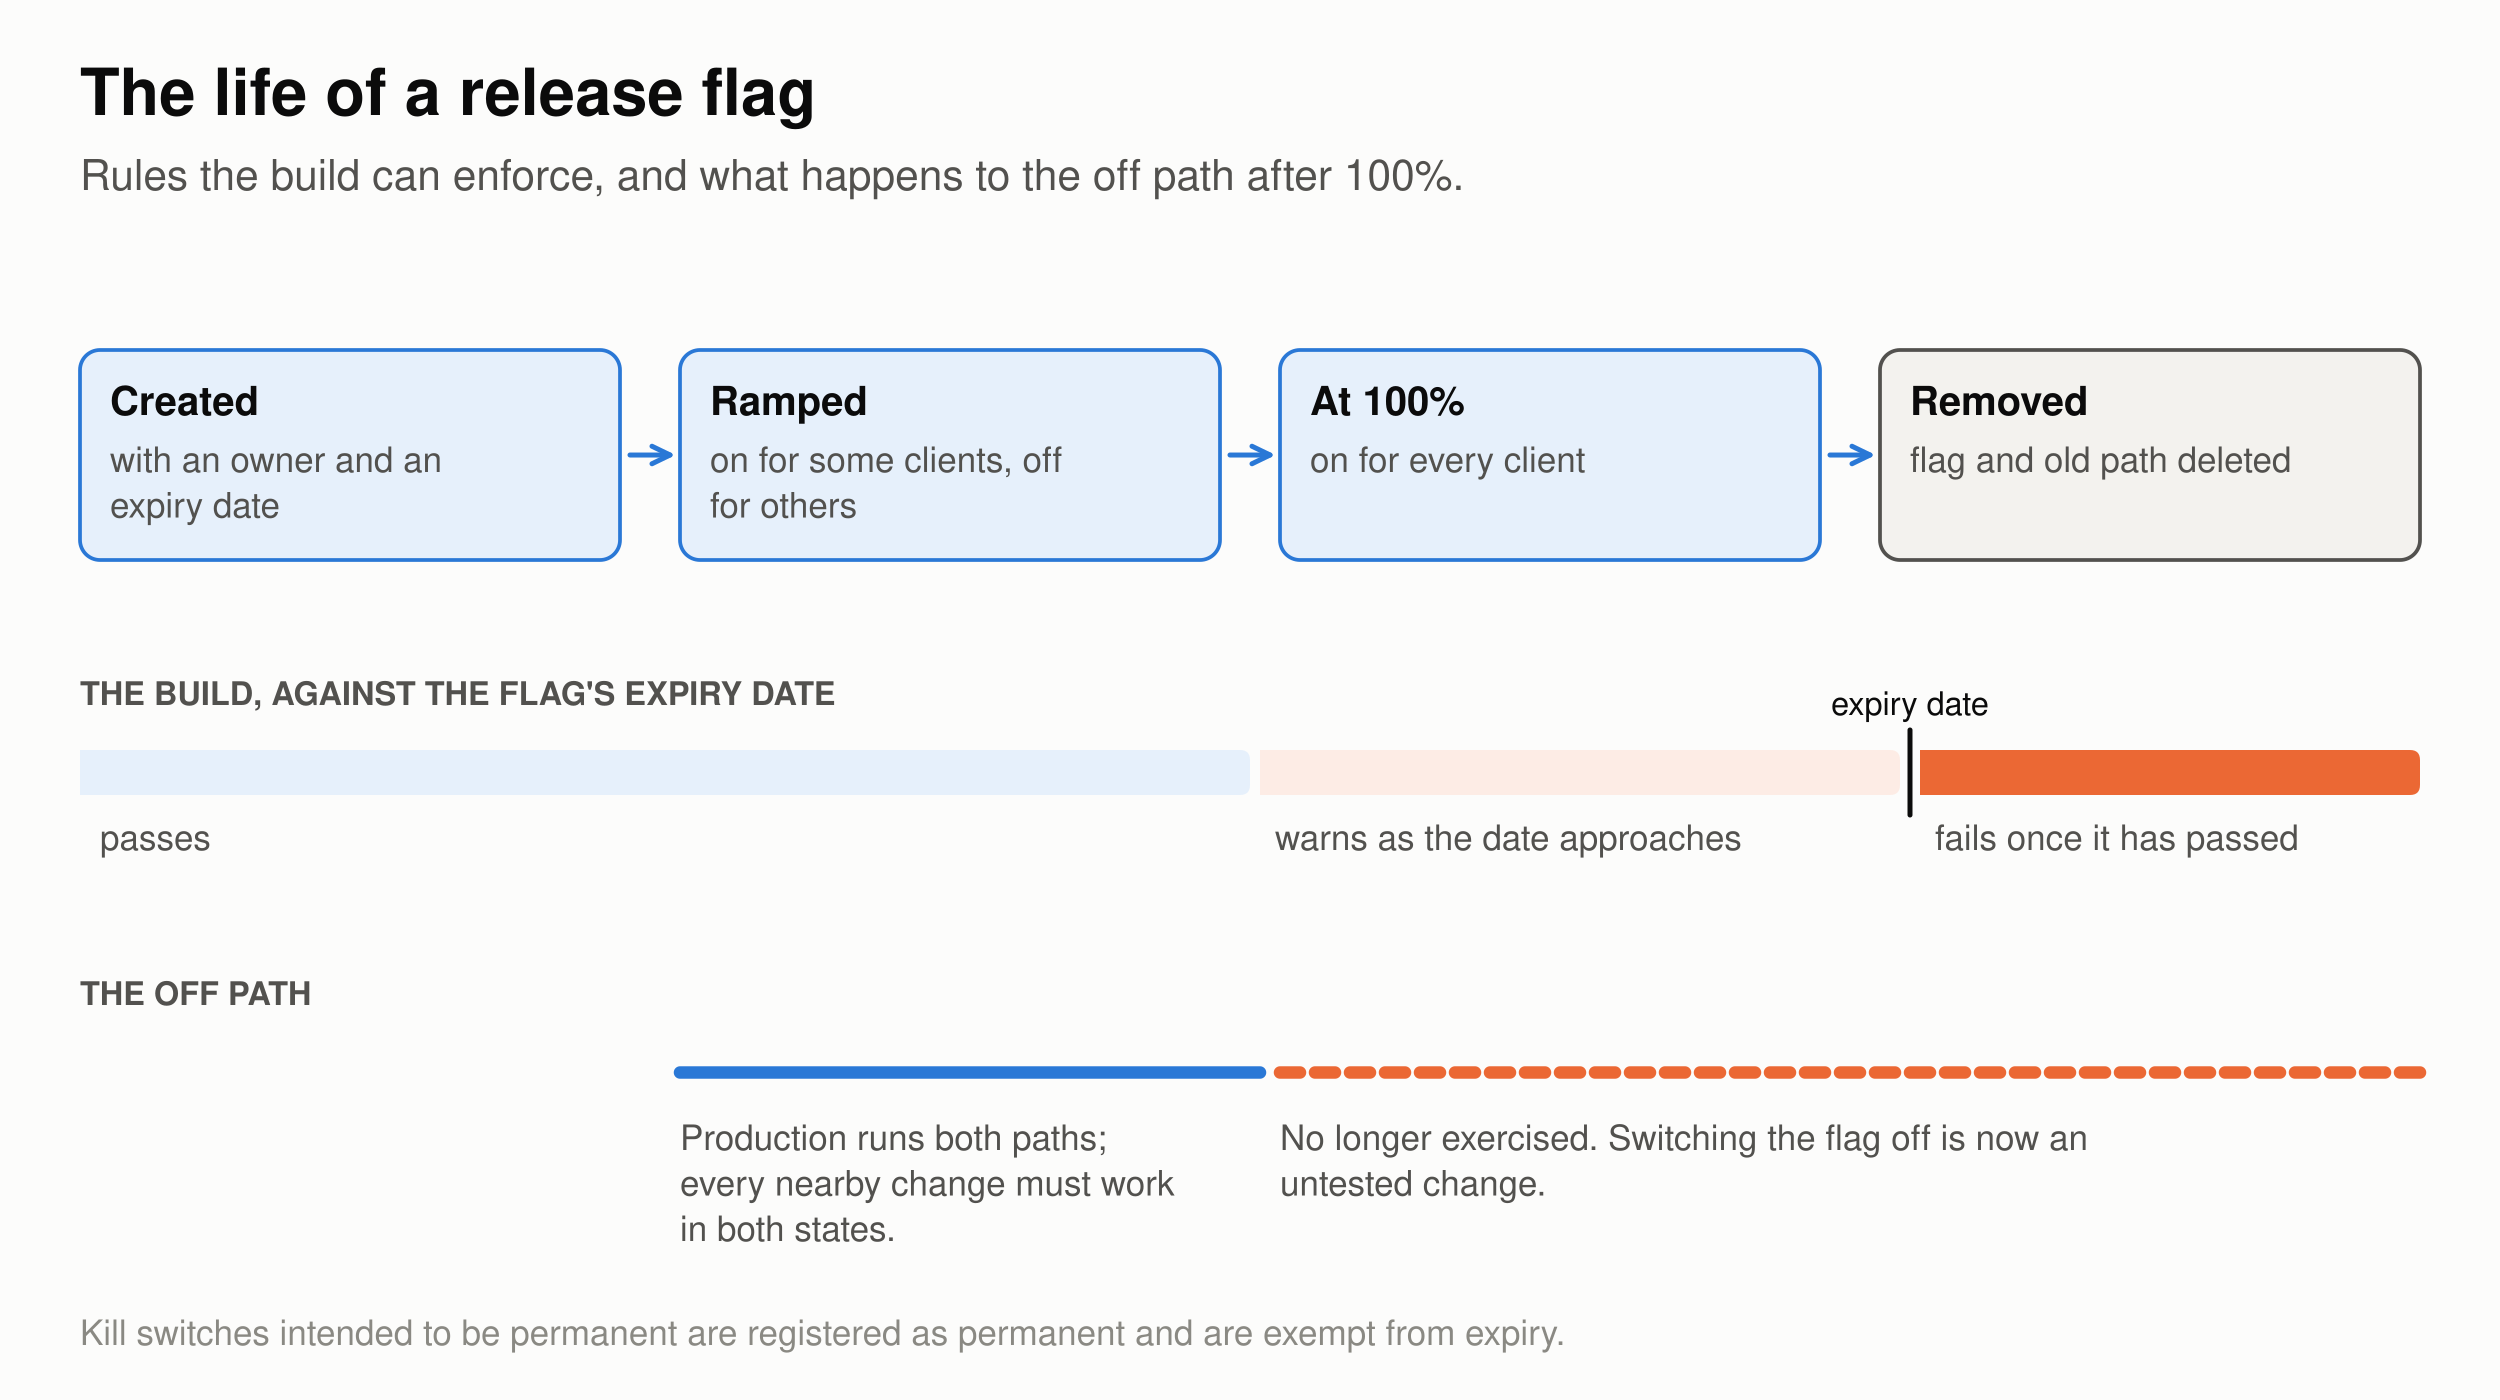
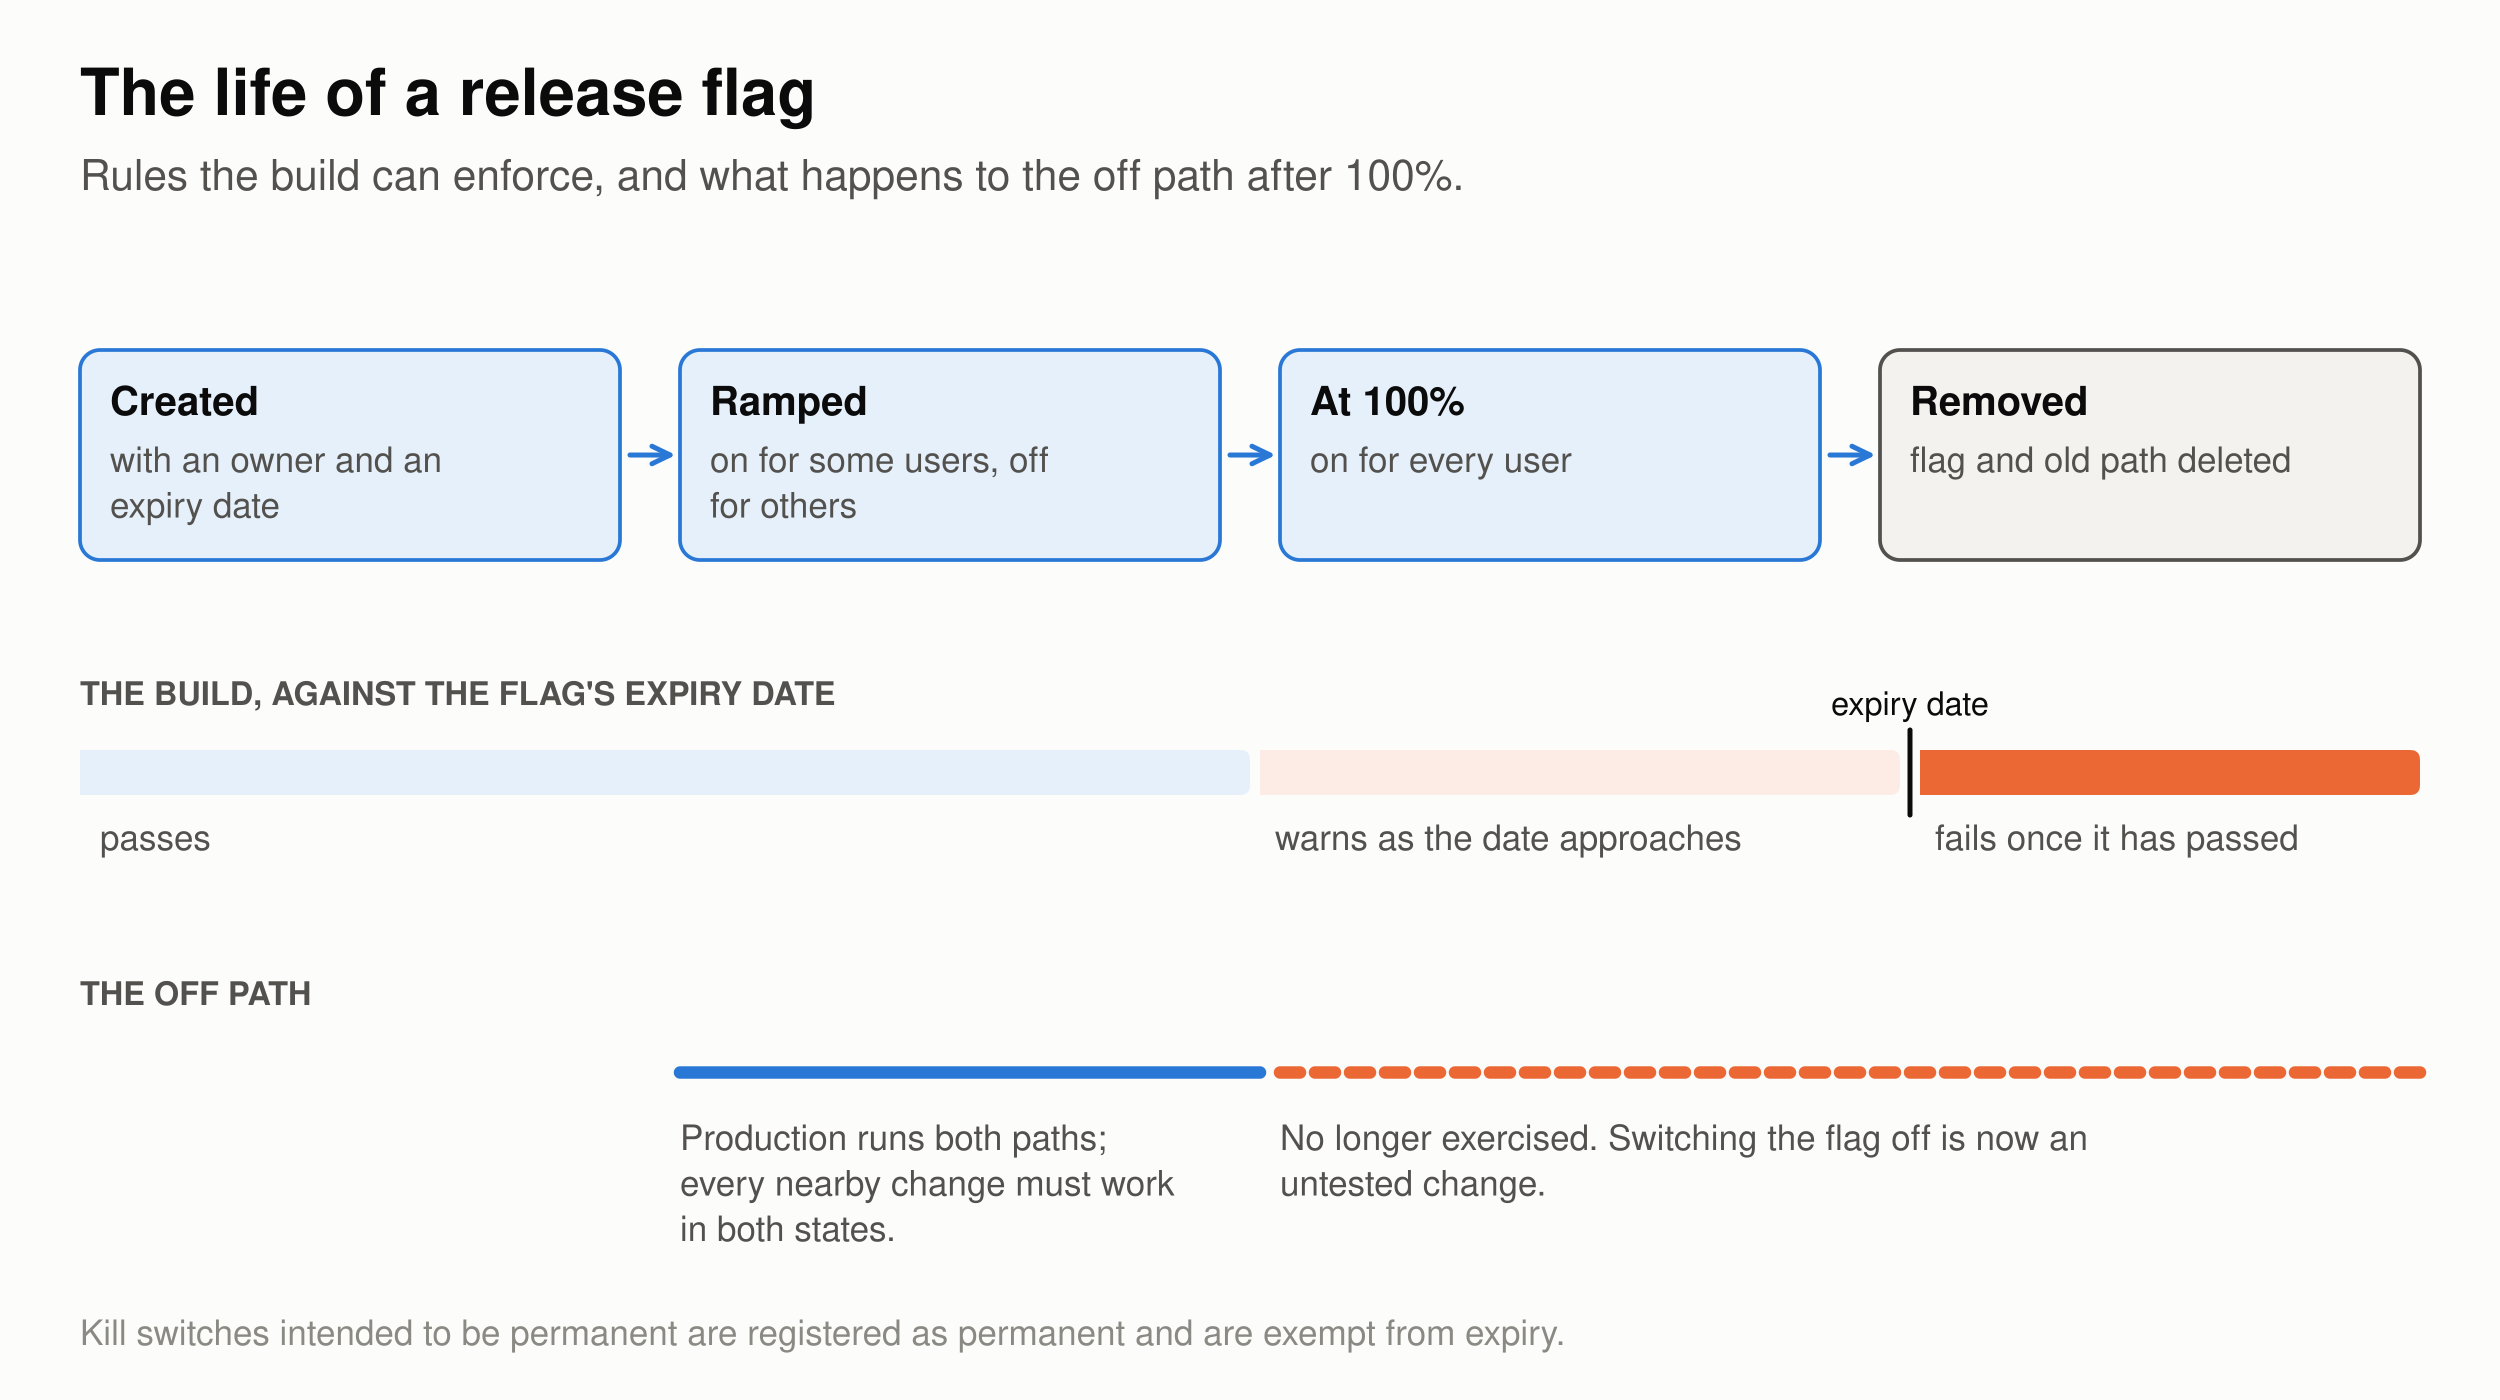
<svg xmlns="http://www.w3.org/2000/svg" width="1000" height="560" viewBox="0 0 1000 560" role="img" aria-labelledby="lifecycle-title lifecycle-desc">
  <g font-family="-apple-system, 'Segoe UI', Helvetica, Arial, sans-serif">
    <rect x="0" y="0" width="1000" height="560" rx="0" fill="#fcfcfb" stroke="none" stroke-width="1.5" />
    <text x="32" y="46" font-size="26" fill="#0b0b0b" font-weight="700" text-anchor="start">The life of a release flag</text>
    <text x="32" y="76" font-size="17" fill="#52514e" font-weight="400" text-anchor="start">Rules the build can enforce, and what happens to the off path after 100%.</text>
    <rect x="32" y="140" width="216" height="84" rx="8" fill="#e6f0fb" stroke="#2a78d6" stroke-width="1.5" />
    <text x="44" y="166" font-size="16" fill="#0b0b0b" font-weight="700" text-anchor="start">Created</text>
    <text x="44" y="188.8" font-size="14" fill="#52514e" font-weight="400" text-anchor="start">with an owner and an</text>
    <text x="44" y="207" font-size="14" fill="#52514e" font-weight="400" text-anchor="start">expiry date</text>
    <line x1="252" y1="182" x2="268" y2="182" stroke="#2a78d6" stroke-width="2" stroke-linecap="round" />
    <path d="M 260.8 178.5 L 268 182 L 260.8 185.5" fill="none" stroke="#2a78d6" stroke-width="2" stroke-linecap="round" stroke-linejoin="round" />
    <rect x="272" y="140" width="216" height="84" rx="8" fill="#e6f0fb" stroke="#2a78d6" stroke-width="1.5" />
    <text x="284" y="166" font-size="16" fill="#0b0b0b" font-weight="700" text-anchor="start">Ramped</text>
-     <text x="284" y="188.8" font-size="14" fill="#52514e" font-weight="400" text-anchor="start">on for some clients, off</text>
+     <text x="284" y="188.8" font-size="14" fill="#52514e" font-weight="400" text-anchor="start">on for some users, off</text>
    <text x="284" y="207" font-size="14" fill="#52514e" font-weight="400" text-anchor="start">for others</text>
    <line x1="492" y1="182" x2="508" y2="182" stroke="#2a78d6" stroke-width="2" stroke-linecap="round" />
    <path d="M 500.8 178.5 L 508 182 L 500.8 185.5" fill="none" stroke="#2a78d6" stroke-width="2" stroke-linecap="round" stroke-linejoin="round" />
    <rect x="512" y="140" width="216" height="84" rx="8" fill="#e6f0fb" stroke="#2a78d6" stroke-width="1.5" />
    <text x="524" y="166" font-size="16" fill="#0b0b0b" font-weight="700" text-anchor="start">At 100%</text>
-     <text x="524" y="188.8" font-size="14" fill="#52514e" font-weight="400" text-anchor="start">on for every client</text>
+     <text x="524" y="188.8" font-size="14" fill="#52514e" font-weight="400" text-anchor="start">on for every user</text>
    <line x1="732" y1="182" x2="748" y2="182" stroke="#2a78d6" stroke-width="2" stroke-linecap="round" />
    <path d="M 740.8 178.5 L 748 182 L 740.8 185.5" fill="none" stroke="#2a78d6" stroke-width="2" stroke-linecap="round" stroke-linejoin="round" />
    <rect x="752" y="140" width="216" height="84" rx="8" fill="#f3f2ee" stroke="#52514e" stroke-width="1.5" />
    <text x="764" y="166" font-size="16" fill="#0b0b0b" font-weight="700" text-anchor="start">Removed</text>
    <text x="764" y="188.8" font-size="14" fill="#52514e" font-weight="400" text-anchor="start">flag and old path deleted</text>
    <text x="32" y="282" font-size="13" fill="#52514e" font-weight="700" text-anchor="start">THE BUILD, AGAINST THE FLAG'S EXPIRY DATE</text>
    <path d="M 32 300 H 496 Q 500 300 500 304 V 314 Q 500 318 496 318 H 32 Z" fill="#e6f0fb" />
    <text x="40" y="340" font-size="14" fill="#52514e" font-weight="400" text-anchor="start">passes</text>
    <path d="M 504 300 H 756 Q 760 300 760 304 V 314 Q 760 318 756 318 H 504 Z" fill="#fdece5" />
    <text x="510" y="340" font-size="14" fill="#52514e" font-weight="400" text-anchor="start">warns as the date approaches</text>
    <path d="M 768 300 H 964 Q 968 300 968 304 V 314 Q 968 318 964 318 H 768 Z" fill="#eb6834" />
    <line x1="764" y1="292" x2="764" y2="326" stroke="#0b0b0b" stroke-width="2" stroke-linecap="round" />
    <text x="774" y="340" font-size="14" fill="#52514e" font-weight="400" text-anchor="start">fails once it has passed</text>
    <text x="764" y="286" font-size="13" fill="#0b0b0b" font-weight="400" text-anchor="middle">expiry date</text>
    <text x="32" y="402" font-size="13" fill="#52514e" font-weight="700" text-anchor="start">THE OFF PATH</text>
    <line x1="272" y1="429" x2="504" y2="429" stroke="#2a78d6" stroke-width="5" stroke-linecap="round" />
    <text x="272" y="460" font-size="14" fill="#52514e" font-weight="400" text-anchor="start">Production runs both paths;</text>
    <text x="272" y="478.2" font-size="14" fill="#52514e" font-weight="400" text-anchor="start">every nearby change must work</text>
    <text x="272" y="496.4" font-size="14" fill="#52514e" font-weight="400" text-anchor="start">in both states.</text>
    <line x1="512" y1="429" x2="968" y2="429" stroke="#eb6834" stroke-width="5" stroke-linecap="round" stroke-dasharray="8 6" />
    <text x="512" y="460" font-size="14" fill="#52514e" font-weight="400" text-anchor="start">No longer exercised. Switching the flag off is now an</text>
    <text x="512" y="478.2" font-size="14" fill="#52514e" font-weight="400" text-anchor="start">untested change.</text>
    <text x="32" y="538" font-size="14" fill="#8a8983" font-weight="400" text-anchor="start">Kill switches intended to be permanent are registered as permanent and are exempt from expiry.</text>
  </g>
</svg>
